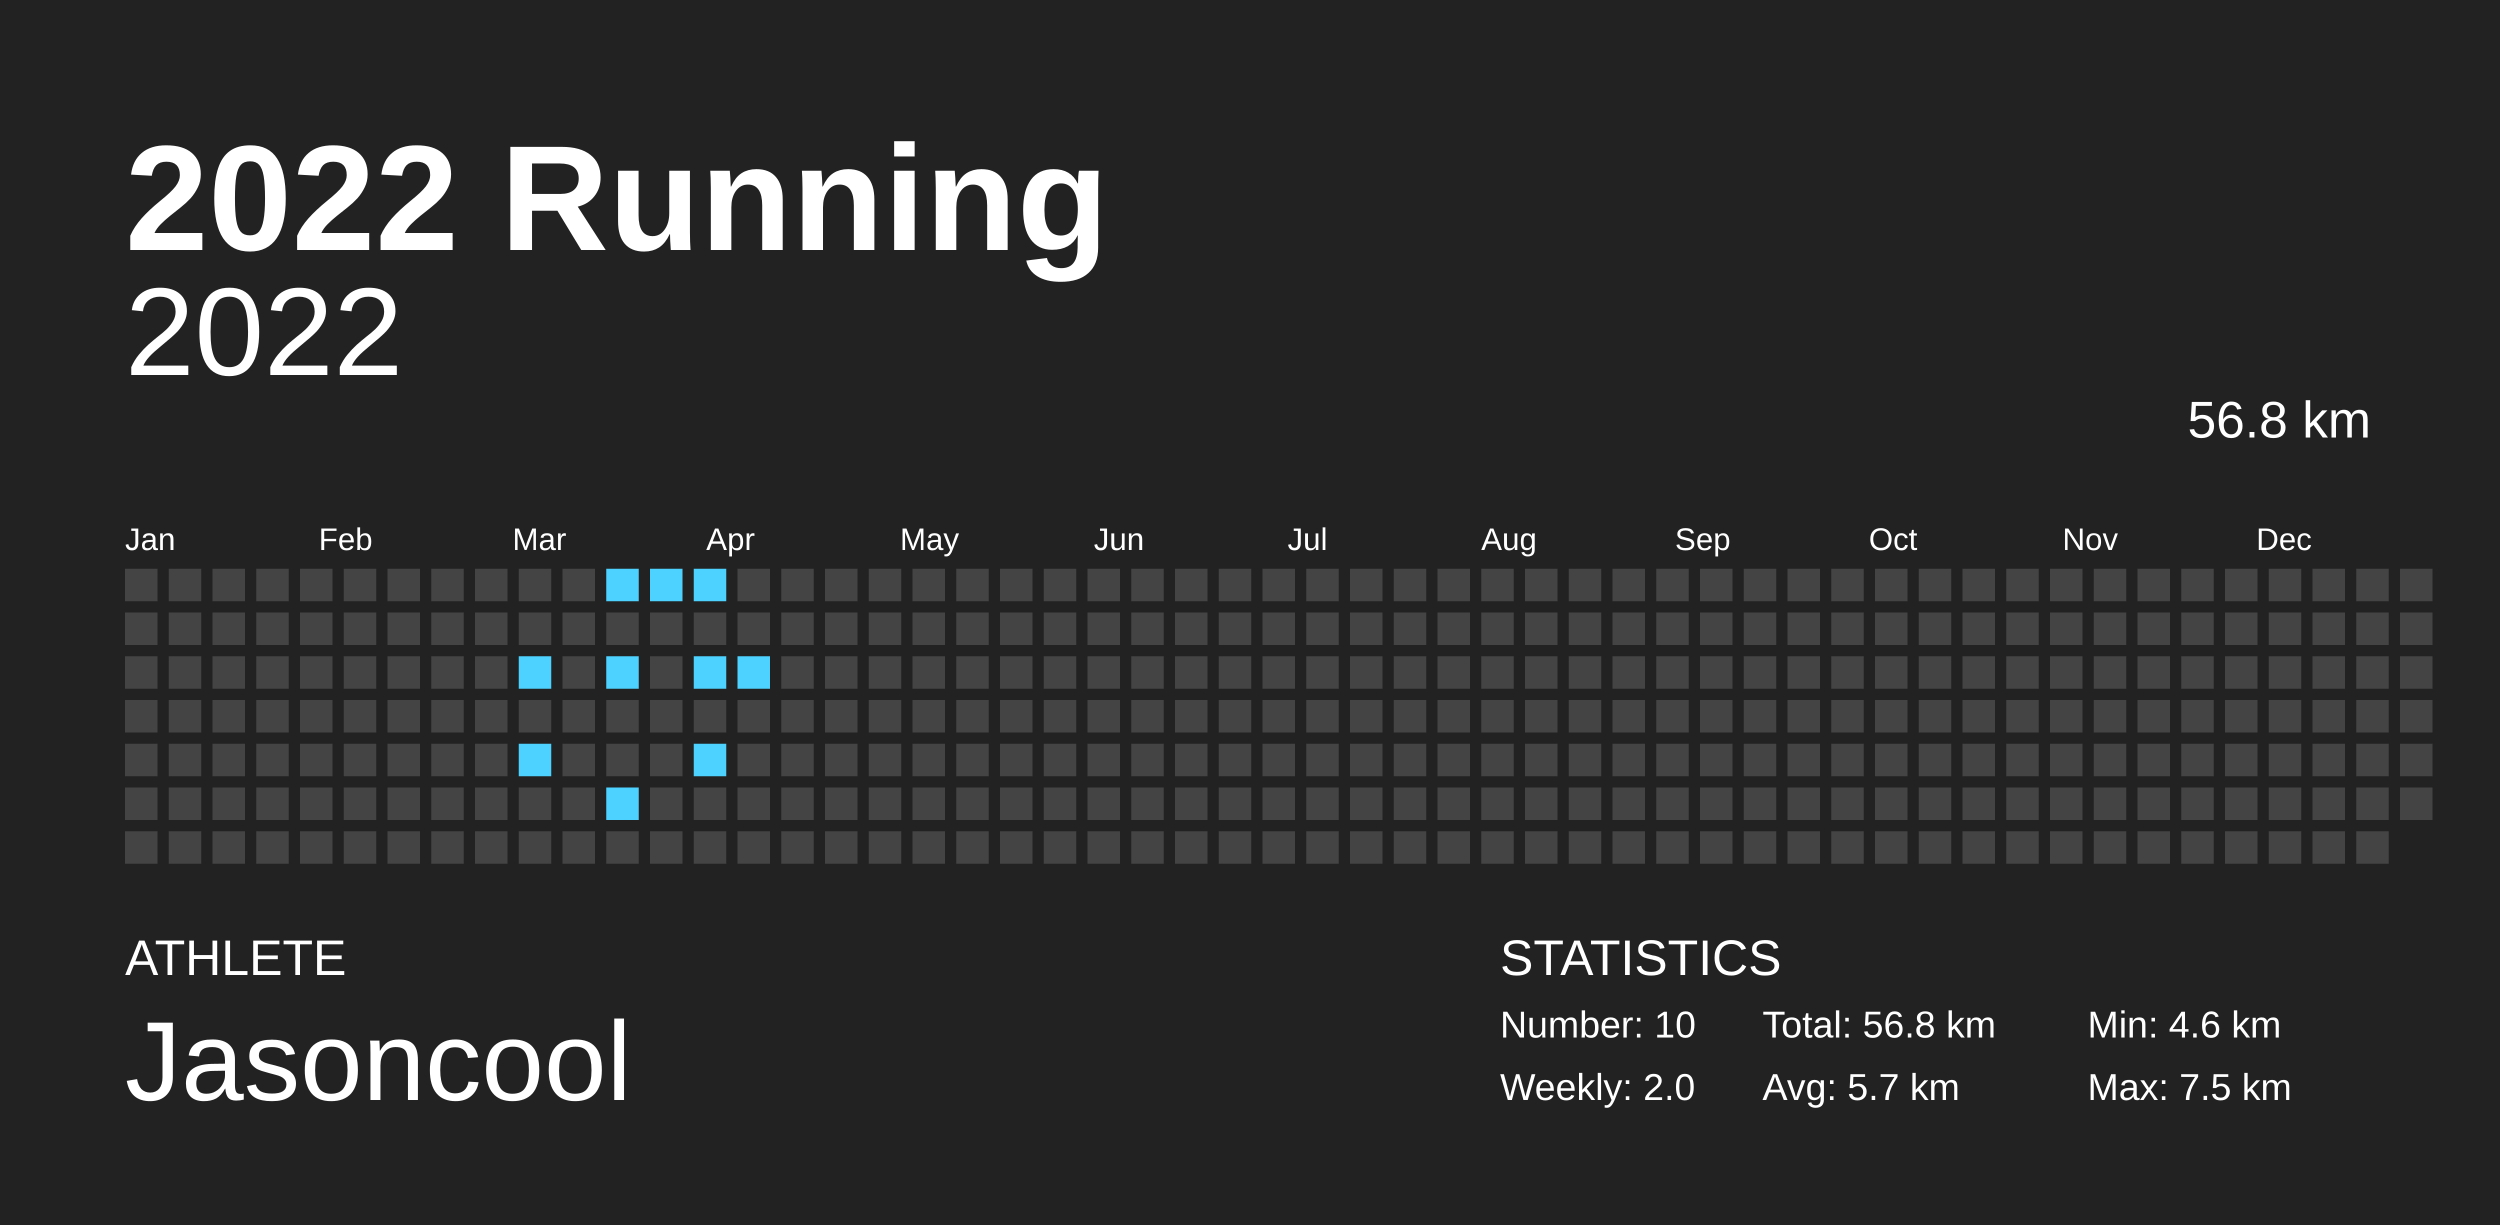
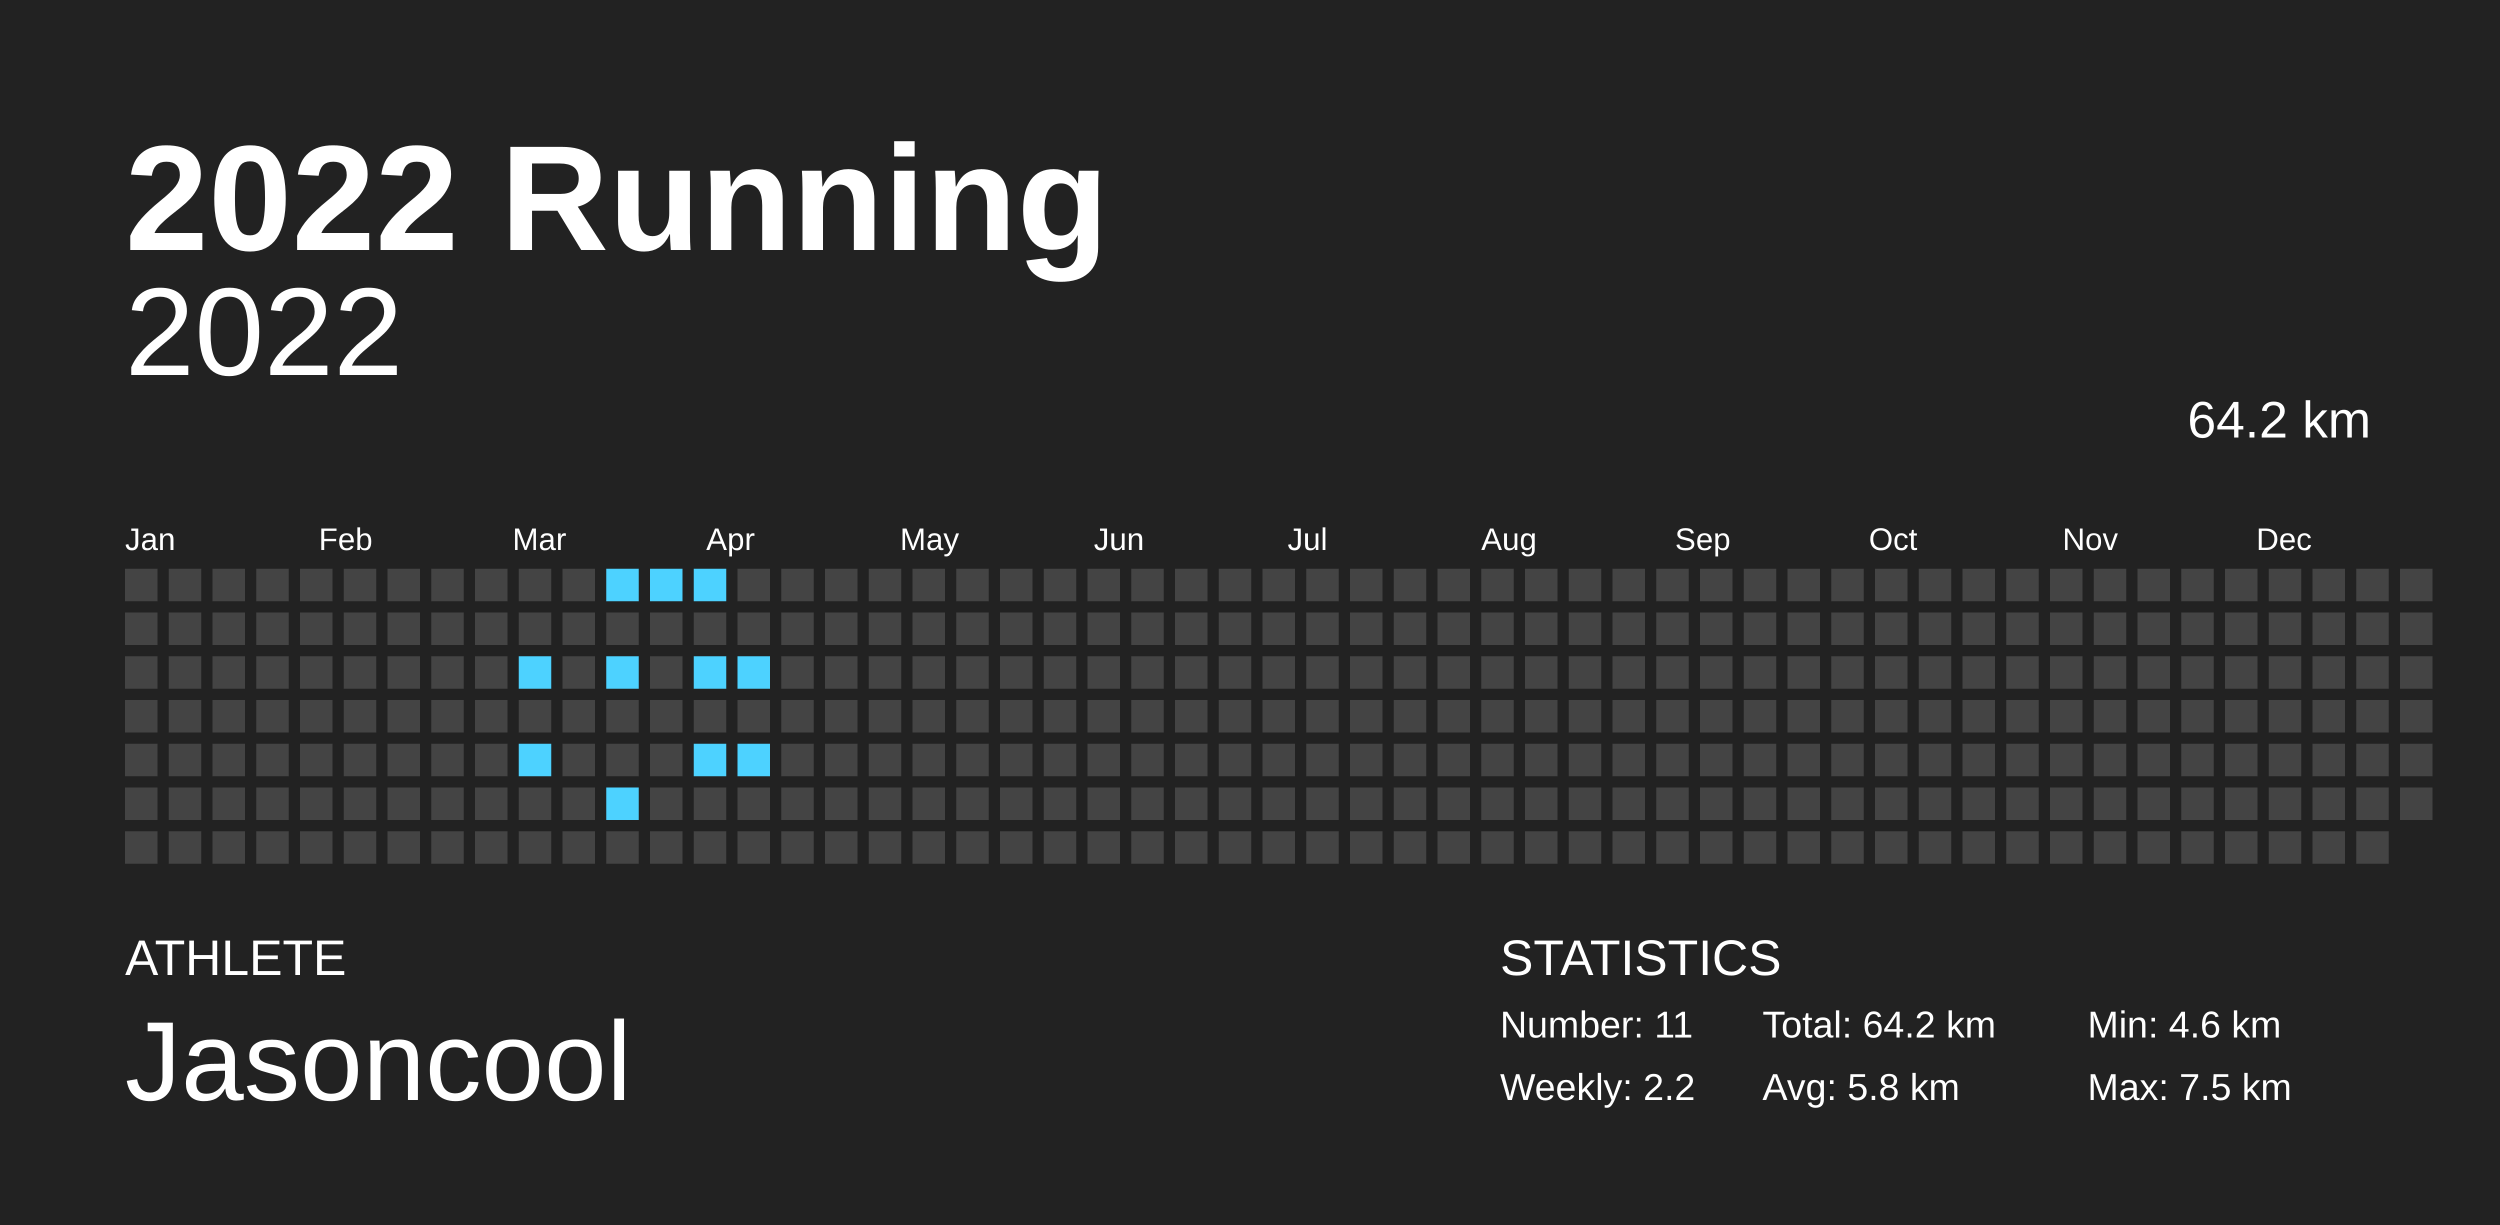
<svg xmlns="http://www.w3.org/2000/svg" baseProfile="full" height="98mm" version="1.1" viewBox="0,0,200,98" width="200mm">
  <defs />
  <rect fill="#222222" height="98" width="200" x="0" y="0" />
  <text fill="#FFFFFF" style="font-size:12px; font-family:Arial; font-weight:bold;" x="10" y="20">2022 Running</text>
  <text fill="#FFFFFF" style="font-size:4px; font-family:Arial" x="10" y="78">ATHLETE</text>
  <text fill="#FFFFFF" style="font-size:9px; font-family:Arial" x="10" y="88">Jasoncool</text>
  <text fill="#FFFFFF" style="font-size:4px; font-family:Arial" x="120" y="78">STATISTICS</text>
-   <text fill="#FFFFFF" style="font-size:3px; font-family:Arial" x="120" y="83">Number: 10</text>
-   <text fill="#FFFFFF" style="font-size:3px; font-family:Arial" x="120" y="88">Weekly: 2.0</text>
-   <text fill="#FFFFFF" style="font-size:3px; font-family:Arial" x="141" y="83">Total: 56.8 km</text>
-   <text fill="#FFFFFF" style="font-size:3px; font-family:Arial" x="141" y="88">Avg: 5.7 km</text>
+   <text fill="#FFFFFF" style="font-size:3px; font-family:Arial" x="120" y="83">Number: 11</text>
+   <text fill="#FFFFFF" style="font-size:3px; font-family:Arial" x="120" y="88">Weekly: 2.2</text>
+   <text fill="#FFFFFF" style="font-size:3px; font-family:Arial" x="141" y="83">Total: 64.2 km</text>
+   <text fill="#FFFFFF" style="font-size:3px; font-family:Arial" x="141" y="88">Avg: 5.8 km</text>
  <text fill="#FFFFFF" style="font-size:3px; font-family:Arial" x="167" y="83">Min: 4.6 km</text>
  <text fill="#FFFFFF" style="font-size:3px; font-family:Arial" x="167" y="88">Max: 7.5 km</text>
  <text alignment-baseline="hanging" fill="#FFFFFF" style="font-size:10.0px; font-family:Arial;" x="10" y="30">2022</text>
-   <text alignment-baseline="hanging" fill="#FFFFFF" style="font-size:4.125px; font-family:Arial;" x="175" y="35">56.8 km</text>
+   <text alignment-baseline="hanging" fill="#FFFFFF" style="font-size:4.125px; font-family:Arial;" x="175" y="35">64.2 km</text>
  <text fill="#FFFFFF" style="font-size:2.5px; font-family:Arial" x="10.0" y="44">Jan</text>
  <text fill="#FFFFFF" style="font-size:2.5px; font-family:Arial" x="25.5" y="44">Feb</text>
  <text fill="#FFFFFF" style="font-size:2.5px; font-family:Arial" x="41.0" y="44">Mar</text>
  <text fill="#FFFFFF" style="font-size:2.5px; font-family:Arial" x="56.5" y="44">Apr</text>
  <text fill="#FFFFFF" style="font-size:2.5px; font-family:Arial" x="72.0" y="44">May</text>
  <text fill="#FFFFFF" style="font-size:2.5px; font-family:Arial" x="87.5" y="44">Jun</text>
  <text fill="#FFFFFF" style="font-size:2.5px; font-family:Arial" x="103.0" y="44">Jul</text>
  <text fill="#FFFFFF" style="font-size:2.5px; font-family:Arial" x="118.5" y="44">Aug</text>
  <text fill="#FFFFFF" style="font-size:2.5px; font-family:Arial" x="134.0" y="44">Sep</text>
  <text fill="#FFFFFF" style="font-size:2.5px; font-family:Arial" x="149.5" y="44">Oct</text>
  <text fill="#FFFFFF" style="font-size:2.5px; font-family:Arial" x="165.0" y="44">Nov</text>
  <text fill="#FFFFFF" style="font-size:2.5px; font-family:Arial" x="180.5" y="44">Dec</text>
  <rect fill="#444444" height="2.6" width="2.6" x="10.0" y="45.5" />
  <rect fill="#444444" height="2.6" width="2.6" x="10.0" y="49.0" />
  <rect fill="#444444" height="2.6" width="2.6" x="10.0" y="52.5" />
  <rect fill="#444444" height="2.6" width="2.6" x="10.0" y="56.0" />
  <rect fill="#444444" height="2.6" width="2.6" x="10.0" y="59.5" />
  <rect fill="#444444" height="2.6" width="2.6" x="10.0" y="63.0" />
  <rect fill="#444444" height="2.6" width="2.6" x="10.0" y="66.5" />
  <rect fill="#444444" height="2.6" width="2.6" x="13.5" y="45.5" />
  <rect fill="#444444" height="2.6" width="2.6" x="13.5" y="49.0" />
  <rect fill="#444444" height="2.6" width="2.6" x="13.5" y="52.5" />
  <rect fill="#444444" height="2.6" width="2.6" x="13.5" y="56.0" />
  <rect fill="#444444" height="2.6" width="2.6" x="13.5" y="59.5" />
  <rect fill="#444444" height="2.6" width="2.6" x="13.5" y="63.0" />
  <rect fill="#444444" height="2.6" width="2.6" x="13.5" y="66.5" />
  <rect fill="#444444" height="2.6" width="2.6" x="17.0" y="45.5" />
  <rect fill="#444444" height="2.6" width="2.6" x="17.0" y="49.0" />
  <rect fill="#444444" height="2.6" width="2.6" x="17.0" y="52.5" />
  <rect fill="#444444" height="2.6" width="2.6" x="17.0" y="56.0" />
  <rect fill="#444444" height="2.6" width="2.6" x="17.0" y="59.5" />
  <rect fill="#444444" height="2.6" width="2.6" x="17.0" y="63.0" />
  <rect fill="#444444" height="2.6" width="2.6" x="17.0" y="66.5" />
  <rect fill="#444444" height="2.6" width="2.6" x="20.5" y="45.5" />
  <rect fill="#444444" height="2.6" width="2.6" x="20.5" y="49.0" />
  <rect fill="#444444" height="2.6" width="2.6" x="20.5" y="52.5" />
  <rect fill="#444444" height="2.6" width="2.6" x="20.5" y="56.0" />
  <rect fill="#444444" height="2.6" width="2.6" x="20.5" y="59.5" />
  <rect fill="#444444" height="2.6" width="2.6" x="20.5" y="63.0" />
  <rect fill="#444444" height="2.6" width="2.6" x="20.5" y="66.5" />
  <rect fill="#444444" height="2.6" width="2.6" x="24.0" y="45.5" />
  <rect fill="#444444" height="2.6" width="2.6" x="24.0" y="49.0" />
  <rect fill="#444444" height="2.6" width="2.6" x="24.0" y="52.5" />
  <rect fill="#444444" height="2.6" width="2.6" x="24.0" y="56.0" />
  <rect fill="#444444" height="2.6" width="2.6" x="24.0" y="59.5" />
  <rect fill="#444444" height="2.6" width="2.6" x="24.0" y="63.0" />
  <rect fill="#444444" height="2.6" width="2.6" x="24.0" y="66.5" />
  <rect fill="#444444" height="2.6" width="2.6" x="27.5" y="45.5" />
  <rect fill="#444444" height="2.6" width="2.6" x="27.5" y="49.0" />
  <rect fill="#444444" height="2.6" width="2.6" x="27.5" y="52.5" />
  <rect fill="#444444" height="2.6" width="2.6" x="27.5" y="56.0" />
  <rect fill="#444444" height="2.6" width="2.6" x="27.5" y="59.5" />
  <rect fill="#444444" height="2.6" width="2.6" x="27.5" y="63.0" />
  <rect fill="#444444" height="2.6" width="2.6" x="27.5" y="66.5" />
  <rect fill="#444444" height="2.6" width="2.6" x="31.0" y="45.5" />
  <rect fill="#444444" height="2.6" width="2.6" x="31.0" y="49.0" />
  <rect fill="#444444" height="2.6" width="2.6" x="31.0" y="52.5" />
  <rect fill="#444444" height="2.6" width="2.6" x="31.0" y="56.0" />
  <rect fill="#444444" height="2.6" width="2.6" x="31.0" y="59.5" />
  <rect fill="#444444" height="2.6" width="2.6" x="31.0" y="63.0" />
  <rect fill="#444444" height="2.6" width="2.6" x="31.0" y="66.5" />
  <rect fill="#444444" height="2.6" width="2.6" x="34.5" y="45.5" />
  <rect fill="#444444" height="2.6" width="2.6" x="34.5" y="49.0" />
  <rect fill="#444444" height="2.6" width="2.6" x="34.5" y="52.5" />
  <rect fill="#444444" height="2.6" width="2.6" x="34.5" y="56.0" />
  <rect fill="#444444" height="2.6" width="2.6" x="34.5" y="59.5" />
  <rect fill="#444444" height="2.6" width="2.6" x="34.5" y="63.0" />
  <rect fill="#444444" height="2.6" width="2.6" x="34.5" y="66.5" />
  <rect fill="#444444" height="2.6" width="2.6" x="38.0" y="45.5" />
  <rect fill="#444444" height="2.6" width="2.6" x="38.0" y="49.0" />
  <rect fill="#444444" height="2.6" width="2.6" x="38.0" y="52.5" />
  <rect fill="#444444" height="2.6" width="2.6" x="38.0" y="56.0" />
  <rect fill="#444444" height="2.6" width="2.6" x="38.0" y="59.5" />
  <rect fill="#444444" height="2.6" width="2.6" x="38.0" y="63.0" />
  <rect fill="#444444" height="2.6" width="2.6" x="38.0" y="66.5" />
  <rect fill="#444444" height="2.6" width="2.6" x="41.5" y="45.5" />
  <rect fill="#444444" height="2.6" width="2.6" x="41.5" y="49.0" />
  <rect fill="#4dd2ff" height="2.6" width="2.6" x="41.5" y="52.5" />
  <rect fill="#444444" height="2.6" width="2.6" x="41.5" y="56.0" />
  <rect fill="#4dd2ff" height="2.6" width="2.6" x="41.5" y="59.5" />
  <rect fill="#444444" height="2.6" width="2.6" x="41.5" y="63.0" />
  <rect fill="#444444" height="2.6" width="2.6" x="41.5" y="66.5" />
  <rect fill="#444444" height="2.6" width="2.6" x="45.0" y="45.5" />
  <rect fill="#444444" height="2.6" width="2.6" x="45.0" y="49.0" />
  <rect fill="#444444" height="2.6" width="2.6" x="45.0" y="52.5" />
  <rect fill="#444444" height="2.6" width="2.6" x="45.0" y="56.0" />
  <rect fill="#444444" height="2.6" width="2.6" x="45.0" y="59.5" />
  <rect fill="#444444" height="2.6" width="2.6" x="45.0" y="63.0" />
  <rect fill="#444444" height="2.6" width="2.6" x="45.0" y="66.5" />
  <rect fill="#4dd2ff" height="2.6" width="2.6" x="48.5" y="45.5" />
  <rect fill="#444444" height="2.6" width="2.6" x="48.5" y="49.0" />
  <rect fill="#4dd2ff" height="2.6" width="2.6" x="48.5" y="52.5" />
  <rect fill="#444444" height="2.6" width="2.6" x="48.5" y="56.0" />
  <rect fill="#444444" height="2.6" width="2.6" x="48.5" y="59.5" />
  <rect fill="#4dd2ff" height="2.6" width="2.6" x="48.5" y="63.0" />
  <rect fill="#444444" height="2.6" width="2.6" x="48.5" y="66.5" />
  <rect fill="#4dd2ff" height="2.6" width="2.6" x="52.0" y="45.5" />
  <rect fill="#444444" height="2.6" width="2.6" x="52.0" y="49.0" />
  <rect fill="#444444" height="2.6" width="2.6" x="52.0" y="52.5" />
  <rect fill="#444444" height="2.6" width="2.6" x="52.0" y="56.0" />
  <rect fill="#444444" height="2.6" width="2.6" x="52.0" y="59.5" />
  <rect fill="#444444" height="2.6" width="2.6" x="52.0" y="63.0" />
  <rect fill="#444444" height="2.6" width="2.6" x="52.0" y="66.5" />
  <rect fill="#4dd2ff" height="2.6" width="2.6" x="55.5" y="45.5" />
  <rect fill="#444444" height="2.6" width="2.6" x="55.5" y="49.0" />
  <rect fill="#4dd2ff" height="2.6" width="2.6" x="55.5" y="52.5" />
  <rect fill="#444444" height="2.6" width="2.6" x="55.5" y="56.0" />
  <rect fill="#4dd2ff" height="2.6" width="2.6" x="55.5" y="59.5" />
  <rect fill="#444444" height="2.6" width="2.6" x="55.5" y="63.0" />
  <rect fill="#444444" height="2.6" width="2.6" x="55.5" y="66.5" />
  <rect fill="#444444" height="2.6" width="2.6" x="59.0" y="45.5" />
  <rect fill="#444444" height="2.6" width="2.6" x="59.0" y="49.0" />
  <rect fill="#4dd2ff" height="2.6" width="2.6" x="59.0" y="52.5" />
  <rect fill="#444444" height="2.6" width="2.6" x="59.0" y="56.0" />
-   <rect fill="#444444" height="2.6" width="2.6" x="59.0" y="59.5" />
+   <rect fill="#4dd2ff" height="2.6" width="2.6" x="59.0" y="59.5" />
  <rect fill="#444444" height="2.6" width="2.6" x="59.0" y="63.0" />
  <rect fill="#444444" height="2.6" width="2.6" x="59.0" y="66.5" />
  <rect fill="#444444" height="2.6" width="2.6" x="62.5" y="45.5" />
  <rect fill="#444444" height="2.6" width="2.6" x="62.5" y="49.0" />
  <rect fill="#444444" height="2.6" width="2.6" x="62.5" y="52.5" />
  <rect fill="#444444" height="2.6" width="2.6" x="62.5" y="56.0" />
  <rect fill="#444444" height="2.6" width="2.6" x="62.5" y="59.5" />
  <rect fill="#444444" height="2.6" width="2.6" x="62.5" y="63.0" />
  <rect fill="#444444" height="2.6" width="2.6" x="62.5" y="66.5" />
  <rect fill="#444444" height="2.6" width="2.6" x="66.0" y="45.5" />
  <rect fill="#444444" height="2.6" width="2.6" x="66.0" y="49.0" />
  <rect fill="#444444" height="2.6" width="2.6" x="66.0" y="52.5" />
  <rect fill="#444444" height="2.6" width="2.6" x="66.0" y="56.0" />
  <rect fill="#444444" height="2.6" width="2.6" x="66.0" y="59.5" />
  <rect fill="#444444" height="2.6" width="2.6" x="66.0" y="63.0" />
  <rect fill="#444444" height="2.6" width="2.6" x="66.0" y="66.5" />
  <rect fill="#444444" height="2.6" width="2.6" x="69.5" y="45.5" />
  <rect fill="#444444" height="2.6" width="2.6" x="69.5" y="49.0" />
  <rect fill="#444444" height="2.6" width="2.6" x="69.5" y="52.5" />
  <rect fill="#444444" height="2.6" width="2.6" x="69.5" y="56.0" />
  <rect fill="#444444" height="2.6" width="2.6" x="69.5" y="59.5" />
  <rect fill="#444444" height="2.6" width="2.6" x="69.5" y="63.0" />
  <rect fill="#444444" height="2.6" width="2.6" x="69.5" y="66.5" />
  <rect fill="#444444" height="2.6" width="2.6" x="73.0" y="45.5" />
  <rect fill="#444444" height="2.6" width="2.6" x="73.0" y="49.0" />
  <rect fill="#444444" height="2.6" width="2.6" x="73.0" y="52.5" />
  <rect fill="#444444" height="2.6" width="2.6" x="73.0" y="56.0" />
  <rect fill="#444444" height="2.6" width="2.6" x="73.0" y="59.5" />
  <rect fill="#444444" height="2.6" width="2.6" x="73.0" y="63.0" />
  <rect fill="#444444" height="2.6" width="2.6" x="73.0" y="66.5" />
  <rect fill="#444444" height="2.6" width="2.6" x="76.5" y="45.5" />
  <rect fill="#444444" height="2.6" width="2.6" x="76.5" y="49.0" />
  <rect fill="#444444" height="2.6" width="2.6" x="76.5" y="52.5" />
  <rect fill="#444444" height="2.6" width="2.6" x="76.5" y="56.0" />
  <rect fill="#444444" height="2.6" width="2.6" x="76.5" y="59.5" />
  <rect fill="#444444" height="2.6" width="2.6" x="76.5" y="63.0" />
  <rect fill="#444444" height="2.6" width="2.6" x="76.5" y="66.5" />
  <rect fill="#444444" height="2.6" width="2.6" x="80.0" y="45.5" />
  <rect fill="#444444" height="2.6" width="2.6" x="80.0" y="49.0" />
  <rect fill="#444444" height="2.6" width="2.6" x="80.0" y="52.5" />
  <rect fill="#444444" height="2.6" width="2.6" x="80.0" y="56.0" />
  <rect fill="#444444" height="2.6" width="2.6" x="80.0" y="59.5" />
  <rect fill="#444444" height="2.6" width="2.6" x="80.0" y="63.0" />
  <rect fill="#444444" height="2.6" width="2.6" x="80.0" y="66.5" />
  <rect fill="#444444" height="2.6" width="2.6" x="83.5" y="45.5" />
  <rect fill="#444444" height="2.6" width="2.6" x="83.5" y="49.0" />
  <rect fill="#444444" height="2.6" width="2.6" x="83.5" y="52.5" />
  <rect fill="#444444" height="2.6" width="2.6" x="83.5" y="56.0" />
  <rect fill="#444444" height="2.6" width="2.6" x="83.5" y="59.5" />
  <rect fill="#444444" height="2.6" width="2.6" x="83.5" y="63.0" />
  <rect fill="#444444" height="2.6" width="2.6" x="83.5" y="66.5" />
  <rect fill="#444444" height="2.6" width="2.6" x="87.0" y="45.5" />
  <rect fill="#444444" height="2.6" width="2.6" x="87.0" y="49.0" />
  <rect fill="#444444" height="2.6" width="2.6" x="87.0" y="52.5" />
  <rect fill="#444444" height="2.6" width="2.6" x="87.0" y="56.0" />
  <rect fill="#444444" height="2.6" width="2.6" x="87.0" y="59.5" />
  <rect fill="#444444" height="2.6" width="2.6" x="87.0" y="63.0" />
  <rect fill="#444444" height="2.6" width="2.6" x="87.0" y="66.5" />
  <rect fill="#444444" height="2.6" width="2.6" x="90.5" y="45.5" />
  <rect fill="#444444" height="2.6" width="2.6" x="90.5" y="49.0" />
  <rect fill="#444444" height="2.6" width="2.6" x="90.5" y="52.5" />
  <rect fill="#444444" height="2.6" width="2.6" x="90.5" y="56.0" />
  <rect fill="#444444" height="2.6" width="2.6" x="90.5" y="59.5" />
  <rect fill="#444444" height="2.6" width="2.6" x="90.5" y="63.0" />
  <rect fill="#444444" height="2.6" width="2.6" x="90.5" y="66.5" />
  <rect fill="#444444" height="2.6" width="2.6" x="94.0" y="45.5" />
  <rect fill="#444444" height="2.6" width="2.6" x="94.0" y="49.0" />
  <rect fill="#444444" height="2.6" width="2.6" x="94.0" y="52.5" />
  <rect fill="#444444" height="2.6" width="2.6" x="94.0" y="56.0" />
  <rect fill="#444444" height="2.6" width="2.6" x="94.0" y="59.5" />
  <rect fill="#444444" height="2.6" width="2.6" x="94.0" y="63.0" />
  <rect fill="#444444" height="2.6" width="2.6" x="94.0" y="66.5" />
  <rect fill="#444444" height="2.6" width="2.6" x="97.5" y="45.5" />
  <rect fill="#444444" height="2.6" width="2.6" x="97.5" y="49.0" />
  <rect fill="#444444" height="2.6" width="2.6" x="97.5" y="52.5" />
  <rect fill="#444444" height="2.6" width="2.6" x="97.5" y="56.0" />
  <rect fill="#444444" height="2.6" width="2.6" x="97.5" y="59.5" />
  <rect fill="#444444" height="2.6" width="2.6" x="97.5" y="63.0" />
  <rect fill="#444444" height="2.6" width="2.6" x="97.5" y="66.5" />
  <rect fill="#444444" height="2.6" width="2.6" x="101.0" y="45.5" />
  <rect fill="#444444" height="2.6" width="2.6" x="101.0" y="49.0" />
  <rect fill="#444444" height="2.6" width="2.6" x="101.0" y="52.5" />
  <rect fill="#444444" height="2.6" width="2.6" x="101.0" y="56.0" />
  <rect fill="#444444" height="2.6" width="2.6" x="101.0" y="59.5" />
  <rect fill="#444444" height="2.6" width="2.6" x="101.0" y="63.0" />
  <rect fill="#444444" height="2.6" width="2.6" x="101.0" y="66.5" />
  <rect fill="#444444" height="2.6" width="2.6" x="104.5" y="45.5" />
  <rect fill="#444444" height="2.6" width="2.6" x="104.5" y="49.0" />
  <rect fill="#444444" height="2.6" width="2.6" x="104.5" y="52.5" />
  <rect fill="#444444" height="2.6" width="2.6" x="104.5" y="56.0" />
  <rect fill="#444444" height="2.6" width="2.6" x="104.5" y="59.5" />
  <rect fill="#444444" height="2.6" width="2.6" x="104.5" y="63.0" />
  <rect fill="#444444" height="2.6" width="2.6" x="104.5" y="66.5" />
  <rect fill="#444444" height="2.6" width="2.6" x="108.0" y="45.5" />
  <rect fill="#444444" height="2.6" width="2.6" x="108.0" y="49.0" />
  <rect fill="#444444" height="2.6" width="2.6" x="108.0" y="52.5" />
  <rect fill="#444444" height="2.6" width="2.6" x="108.0" y="56.0" />
  <rect fill="#444444" height="2.6" width="2.6" x="108.0" y="59.5" />
  <rect fill="#444444" height="2.6" width="2.6" x="108.0" y="63.0" />
  <rect fill="#444444" height="2.6" width="2.6" x="108.0" y="66.5" />
  <rect fill="#444444" height="2.6" width="2.6" x="111.5" y="45.5" />
  <rect fill="#444444" height="2.6" width="2.6" x="111.5" y="49.0" />
  <rect fill="#444444" height="2.6" width="2.6" x="111.5" y="52.5" />
  <rect fill="#444444" height="2.6" width="2.6" x="111.5" y="56.0" />
  <rect fill="#444444" height="2.6" width="2.6" x="111.5" y="59.5" />
  <rect fill="#444444" height="2.6" width="2.6" x="111.5" y="63.0" />
  <rect fill="#444444" height="2.6" width="2.6" x="111.5" y="66.5" />
  <rect fill="#444444" height="2.6" width="2.6" x="115.0" y="45.5" />
  <rect fill="#444444" height="2.6" width="2.6" x="115.0" y="49.0" />
  <rect fill="#444444" height="2.6" width="2.6" x="115.0" y="52.5" />
  <rect fill="#444444" height="2.6" width="2.6" x="115.0" y="56.0" />
  <rect fill="#444444" height="2.6" width="2.6" x="115.0" y="59.5" />
  <rect fill="#444444" height="2.6" width="2.6" x="115.0" y="63.0" />
  <rect fill="#444444" height="2.6" width="2.6" x="115.0" y="66.5" />
  <rect fill="#444444" height="2.6" width="2.6" x="118.5" y="45.5" />
  <rect fill="#444444" height="2.6" width="2.6" x="118.5" y="49.0" />
  <rect fill="#444444" height="2.6" width="2.6" x="118.5" y="52.5" />
  <rect fill="#444444" height="2.6" width="2.6" x="118.5" y="56.0" />
  <rect fill="#444444" height="2.6" width="2.6" x="118.5" y="59.5" />
  <rect fill="#444444" height="2.6" width="2.6" x="118.5" y="63.0" />
  <rect fill="#444444" height="2.6" width="2.6" x="118.5" y="66.5" />
  <rect fill="#444444" height="2.6" width="2.6" x="122.0" y="45.5" />
  <rect fill="#444444" height="2.6" width="2.6" x="122.0" y="49.0" />
  <rect fill="#444444" height="2.6" width="2.6" x="122.0" y="52.5" />
  <rect fill="#444444" height="2.6" width="2.6" x="122.0" y="56.0" />
  <rect fill="#444444" height="2.6" width="2.6" x="122.0" y="59.5" />
  <rect fill="#444444" height="2.6" width="2.6" x="122.0" y="63.0" />
  <rect fill="#444444" height="2.6" width="2.6" x="122.0" y="66.5" />
  <rect fill="#444444" height="2.6" width="2.6" x="125.5" y="45.5" />
  <rect fill="#444444" height="2.6" width="2.6" x="125.5" y="49.0" />
  <rect fill="#444444" height="2.6" width="2.6" x="125.5" y="52.5" />
  <rect fill="#444444" height="2.6" width="2.6" x="125.5" y="56.0" />
  <rect fill="#444444" height="2.6" width="2.6" x="125.5" y="59.5" />
  <rect fill="#444444" height="2.6" width="2.6" x="125.5" y="63.0" />
  <rect fill="#444444" height="2.6" width="2.6" x="125.5" y="66.5" />
  <rect fill="#444444" height="2.6" width="2.6" x="129.0" y="45.5" />
  <rect fill="#444444" height="2.6" width="2.6" x="129.0" y="49.0" />
  <rect fill="#444444" height="2.6" width="2.6" x="129.0" y="52.5" />
  <rect fill="#444444" height="2.6" width="2.6" x="129.0" y="56.0" />
  <rect fill="#444444" height="2.6" width="2.6" x="129.0" y="59.5" />
  <rect fill="#444444" height="2.6" width="2.6" x="129.0" y="63.0" />
  <rect fill="#444444" height="2.6" width="2.6" x="129.0" y="66.5" />
  <rect fill="#444444" height="2.6" width="2.6" x="132.5" y="45.5" />
  <rect fill="#444444" height="2.6" width="2.6" x="132.5" y="49.0" />
  <rect fill="#444444" height="2.6" width="2.6" x="132.5" y="52.5" />
  <rect fill="#444444" height="2.6" width="2.6" x="132.5" y="56.0" />
  <rect fill="#444444" height="2.6" width="2.6" x="132.5" y="59.5" />
  <rect fill="#444444" height="2.6" width="2.6" x="132.5" y="63.0" />
  <rect fill="#444444" height="2.6" width="2.6" x="132.5" y="66.5" />
  <rect fill="#444444" height="2.6" width="2.6" x="136.0" y="45.5" />
  <rect fill="#444444" height="2.6" width="2.6" x="136.0" y="49.0" />
  <rect fill="#444444" height="2.6" width="2.6" x="136.0" y="52.5" />
  <rect fill="#444444" height="2.6" width="2.6" x="136.0" y="56.0" />
  <rect fill="#444444" height="2.6" width="2.6" x="136.0" y="59.5" />
  <rect fill="#444444" height="2.6" width="2.6" x="136.0" y="63.0" />
  <rect fill="#444444" height="2.6" width="2.6" x="136.0" y="66.5" />
  <rect fill="#444444" height="2.6" width="2.6" x="139.5" y="45.5" />
  <rect fill="#444444" height="2.6" width="2.6" x="139.5" y="49.0" />
  <rect fill="#444444" height="2.6" width="2.6" x="139.5" y="52.5" />
  <rect fill="#444444" height="2.6" width="2.6" x="139.5" y="56.0" />
  <rect fill="#444444" height="2.6" width="2.6" x="139.5" y="59.5" />
  <rect fill="#444444" height="2.6" width="2.6" x="139.5" y="63.0" />
  <rect fill="#444444" height="2.6" width="2.6" x="139.5" y="66.5" />
  <rect fill="#444444" height="2.6" width="2.6" x="143.0" y="45.5" />
  <rect fill="#444444" height="2.6" width="2.6" x="143.0" y="49.0" />
  <rect fill="#444444" height="2.6" width="2.6" x="143.0" y="52.5" />
  <rect fill="#444444" height="2.6" width="2.6" x="143.0" y="56.0" />
  <rect fill="#444444" height="2.6" width="2.6" x="143.0" y="59.5" />
  <rect fill="#444444" height="2.6" width="2.6" x="143.0" y="63.0" />
  <rect fill="#444444" height="2.6" width="2.6" x="143.0" y="66.5" />
  <rect fill="#444444" height="2.6" width="2.6" x="146.5" y="45.5" />
  <rect fill="#444444" height="2.6" width="2.6" x="146.5" y="49.0" />
  <rect fill="#444444" height="2.6" width="2.6" x="146.5" y="52.5" />
  <rect fill="#444444" height="2.6" width="2.6" x="146.5" y="56.0" />
  <rect fill="#444444" height="2.6" width="2.6" x="146.5" y="59.5" />
  <rect fill="#444444" height="2.6" width="2.6" x="146.5" y="63.0" />
  <rect fill="#444444" height="2.6" width="2.6" x="146.5" y="66.5" />
  <rect fill="#444444" height="2.6" width="2.6" x="150.0" y="45.5" />
  <rect fill="#444444" height="2.6" width="2.6" x="150.0" y="49.0" />
  <rect fill="#444444" height="2.6" width="2.6" x="150.0" y="52.5" />
  <rect fill="#444444" height="2.6" width="2.6" x="150.0" y="56.0" />
  <rect fill="#444444" height="2.6" width="2.6" x="150.0" y="59.5" />
  <rect fill="#444444" height="2.6" width="2.6" x="150.0" y="63.0" />
  <rect fill="#444444" height="2.6" width="2.6" x="150.0" y="66.5" />
  <rect fill="#444444" height="2.6" width="2.6" x="153.5" y="45.5" />
  <rect fill="#444444" height="2.6" width="2.6" x="153.5" y="49.0" />
  <rect fill="#444444" height="2.6" width="2.6" x="153.5" y="52.5" />
  <rect fill="#444444" height="2.6" width="2.6" x="153.5" y="56.0" />
  <rect fill="#444444" height="2.6" width="2.6" x="153.5" y="59.5" />
  <rect fill="#444444" height="2.6" width="2.6" x="153.5" y="63.0" />
  <rect fill="#444444" height="2.6" width="2.6" x="153.5" y="66.5" />
  <rect fill="#444444" height="2.6" width="2.6" x="157.0" y="45.5" />
  <rect fill="#444444" height="2.6" width="2.6" x="157.0" y="49.0" />
  <rect fill="#444444" height="2.6" width="2.6" x="157.0" y="52.5" />
  <rect fill="#444444" height="2.6" width="2.6" x="157.0" y="56.0" />
  <rect fill="#444444" height="2.6" width="2.6" x="157.0" y="59.5" />
  <rect fill="#444444" height="2.6" width="2.6" x="157.0" y="63.0" />
  <rect fill="#444444" height="2.6" width="2.6" x="157.0" y="66.5" />
  <rect fill="#444444" height="2.6" width="2.6" x="160.5" y="45.5" />
  <rect fill="#444444" height="2.6" width="2.6" x="160.5" y="49.0" />
  <rect fill="#444444" height="2.6" width="2.6" x="160.5" y="52.5" />
  <rect fill="#444444" height="2.6" width="2.6" x="160.5" y="56.0" />
  <rect fill="#444444" height="2.6" width="2.6" x="160.5" y="59.5" />
  <rect fill="#444444" height="2.6" width="2.6" x="160.5" y="63.0" />
  <rect fill="#444444" height="2.6" width="2.6" x="160.5" y="66.5" />
  <rect fill="#444444" height="2.6" width="2.6" x="164.0" y="45.5" />
  <rect fill="#444444" height="2.6" width="2.6" x="164.0" y="49.0" />
  <rect fill="#444444" height="2.6" width="2.6" x="164.0" y="52.5" />
  <rect fill="#444444" height="2.6" width="2.6" x="164.0" y="56.0" />
  <rect fill="#444444" height="2.6" width="2.6" x="164.0" y="59.5" />
  <rect fill="#444444" height="2.6" width="2.6" x="164.0" y="63.0" />
  <rect fill="#444444" height="2.6" width="2.6" x="164.0" y="66.5" />
  <rect fill="#444444" height="2.6" width="2.6" x="167.5" y="45.5" />
  <rect fill="#444444" height="2.6" width="2.6" x="167.5" y="49.0" />
  <rect fill="#444444" height="2.6" width="2.6" x="167.5" y="52.5" />
  <rect fill="#444444" height="2.6" width="2.6" x="167.5" y="56.0" />
  <rect fill="#444444" height="2.6" width="2.6" x="167.5" y="59.5" />
  <rect fill="#444444" height="2.6" width="2.6" x="167.5" y="63.0" />
  <rect fill="#444444" height="2.6" width="2.6" x="167.5" y="66.5" />
  <rect fill="#444444" height="2.6" width="2.6" x="171.0" y="45.5" />
  <rect fill="#444444" height="2.6" width="2.6" x="171.0" y="49.0" />
  <rect fill="#444444" height="2.6" width="2.6" x="171.0" y="52.5" />
  <rect fill="#444444" height="2.6" width="2.6" x="171.0" y="56.0" />
  <rect fill="#444444" height="2.6" width="2.6" x="171.0" y="59.5" />
  <rect fill="#444444" height="2.6" width="2.6" x="171.0" y="63.0" />
  <rect fill="#444444" height="2.6" width="2.6" x="171.0" y="66.5" />
  <rect fill="#444444" height="2.6" width="2.6" x="174.5" y="45.5" />
  <rect fill="#444444" height="2.6" width="2.6" x="174.5" y="49.0" />
  <rect fill="#444444" height="2.6" width="2.6" x="174.5" y="52.5" />
  <rect fill="#444444" height="2.6" width="2.6" x="174.5" y="56.0" />
  <rect fill="#444444" height="2.6" width="2.6" x="174.5" y="59.5" />
  <rect fill="#444444" height="2.6" width="2.6" x="174.5" y="63.0" />
  <rect fill="#444444" height="2.6" width="2.6" x="174.5" y="66.5" />
  <rect fill="#444444" height="2.6" width="2.6" x="178.0" y="45.5" />
  <rect fill="#444444" height="2.6" width="2.6" x="178.0" y="49.0" />
  <rect fill="#444444" height="2.6" width="2.6" x="178.0" y="52.5" />
  <rect fill="#444444" height="2.6" width="2.6" x="178.0" y="56.0" />
  <rect fill="#444444" height="2.6" width="2.6" x="178.0" y="59.5" />
  <rect fill="#444444" height="2.6" width="2.6" x="178.0" y="63.0" />
  <rect fill="#444444" height="2.6" width="2.6" x="178.0" y="66.5" />
  <rect fill="#444444" height="2.6" width="2.6" x="181.5" y="45.5" />
  <rect fill="#444444" height="2.6" width="2.6" x="181.5" y="49.0" />
  <rect fill="#444444" height="2.6" width="2.6" x="181.5" y="52.5" />
  <rect fill="#444444" height="2.6" width="2.6" x="181.5" y="56.0" />
  <rect fill="#444444" height="2.6" width="2.6" x="181.5" y="59.5" />
  <rect fill="#444444" height="2.6" width="2.6" x="181.5" y="63.0" />
  <rect fill="#444444" height="2.6" width="2.6" x="181.5" y="66.5" />
  <rect fill="#444444" height="2.6" width="2.6" x="185.0" y="45.5" />
  <rect fill="#444444" height="2.6" width="2.6" x="185.0" y="49.0" />
  <rect fill="#444444" height="2.6" width="2.6" x="185.0" y="52.5" />
  <rect fill="#444444" height="2.6" width="2.6" x="185.0" y="56.0" />
  <rect fill="#444444" height="2.6" width="2.6" x="185.0" y="59.5" />
  <rect fill="#444444" height="2.6" width="2.6" x="185.0" y="63.0" />
  <rect fill="#444444" height="2.6" width="2.6" x="185.0" y="66.5" />
  <rect fill="#444444" height="2.6" width="2.6" x="188.5" y="45.5" />
  <rect fill="#444444" height="2.6" width="2.6" x="188.5" y="49.0" />
  <rect fill="#444444" height="2.6" width="2.6" x="188.5" y="52.5" />
  <rect fill="#444444" height="2.6" width="2.6" x="188.5" y="56.0" />
  <rect fill="#444444" height="2.6" width="2.6" x="188.5" y="59.5" />
  <rect fill="#444444" height="2.6" width="2.6" x="188.5" y="63.0" />
  <rect fill="#444444" height="2.6" width="2.6" x="188.5" y="66.5" />
  <rect fill="#444444" height="2.6" width="2.6" x="192.0" y="45.5" />
  <rect fill="#444444" height="2.6" width="2.6" x="192.0" y="49.0" />
  <rect fill="#444444" height="2.6" width="2.6" x="192.0" y="52.5" />
  <rect fill="#444444" height="2.6" width="2.6" x="192.0" y="56.0" />
  <rect fill="#444444" height="2.6" width="2.6" x="192.0" y="59.5" />
  <rect fill="#444444" height="2.6" width="2.6" x="192.0" y="63.0" />
</svg>
